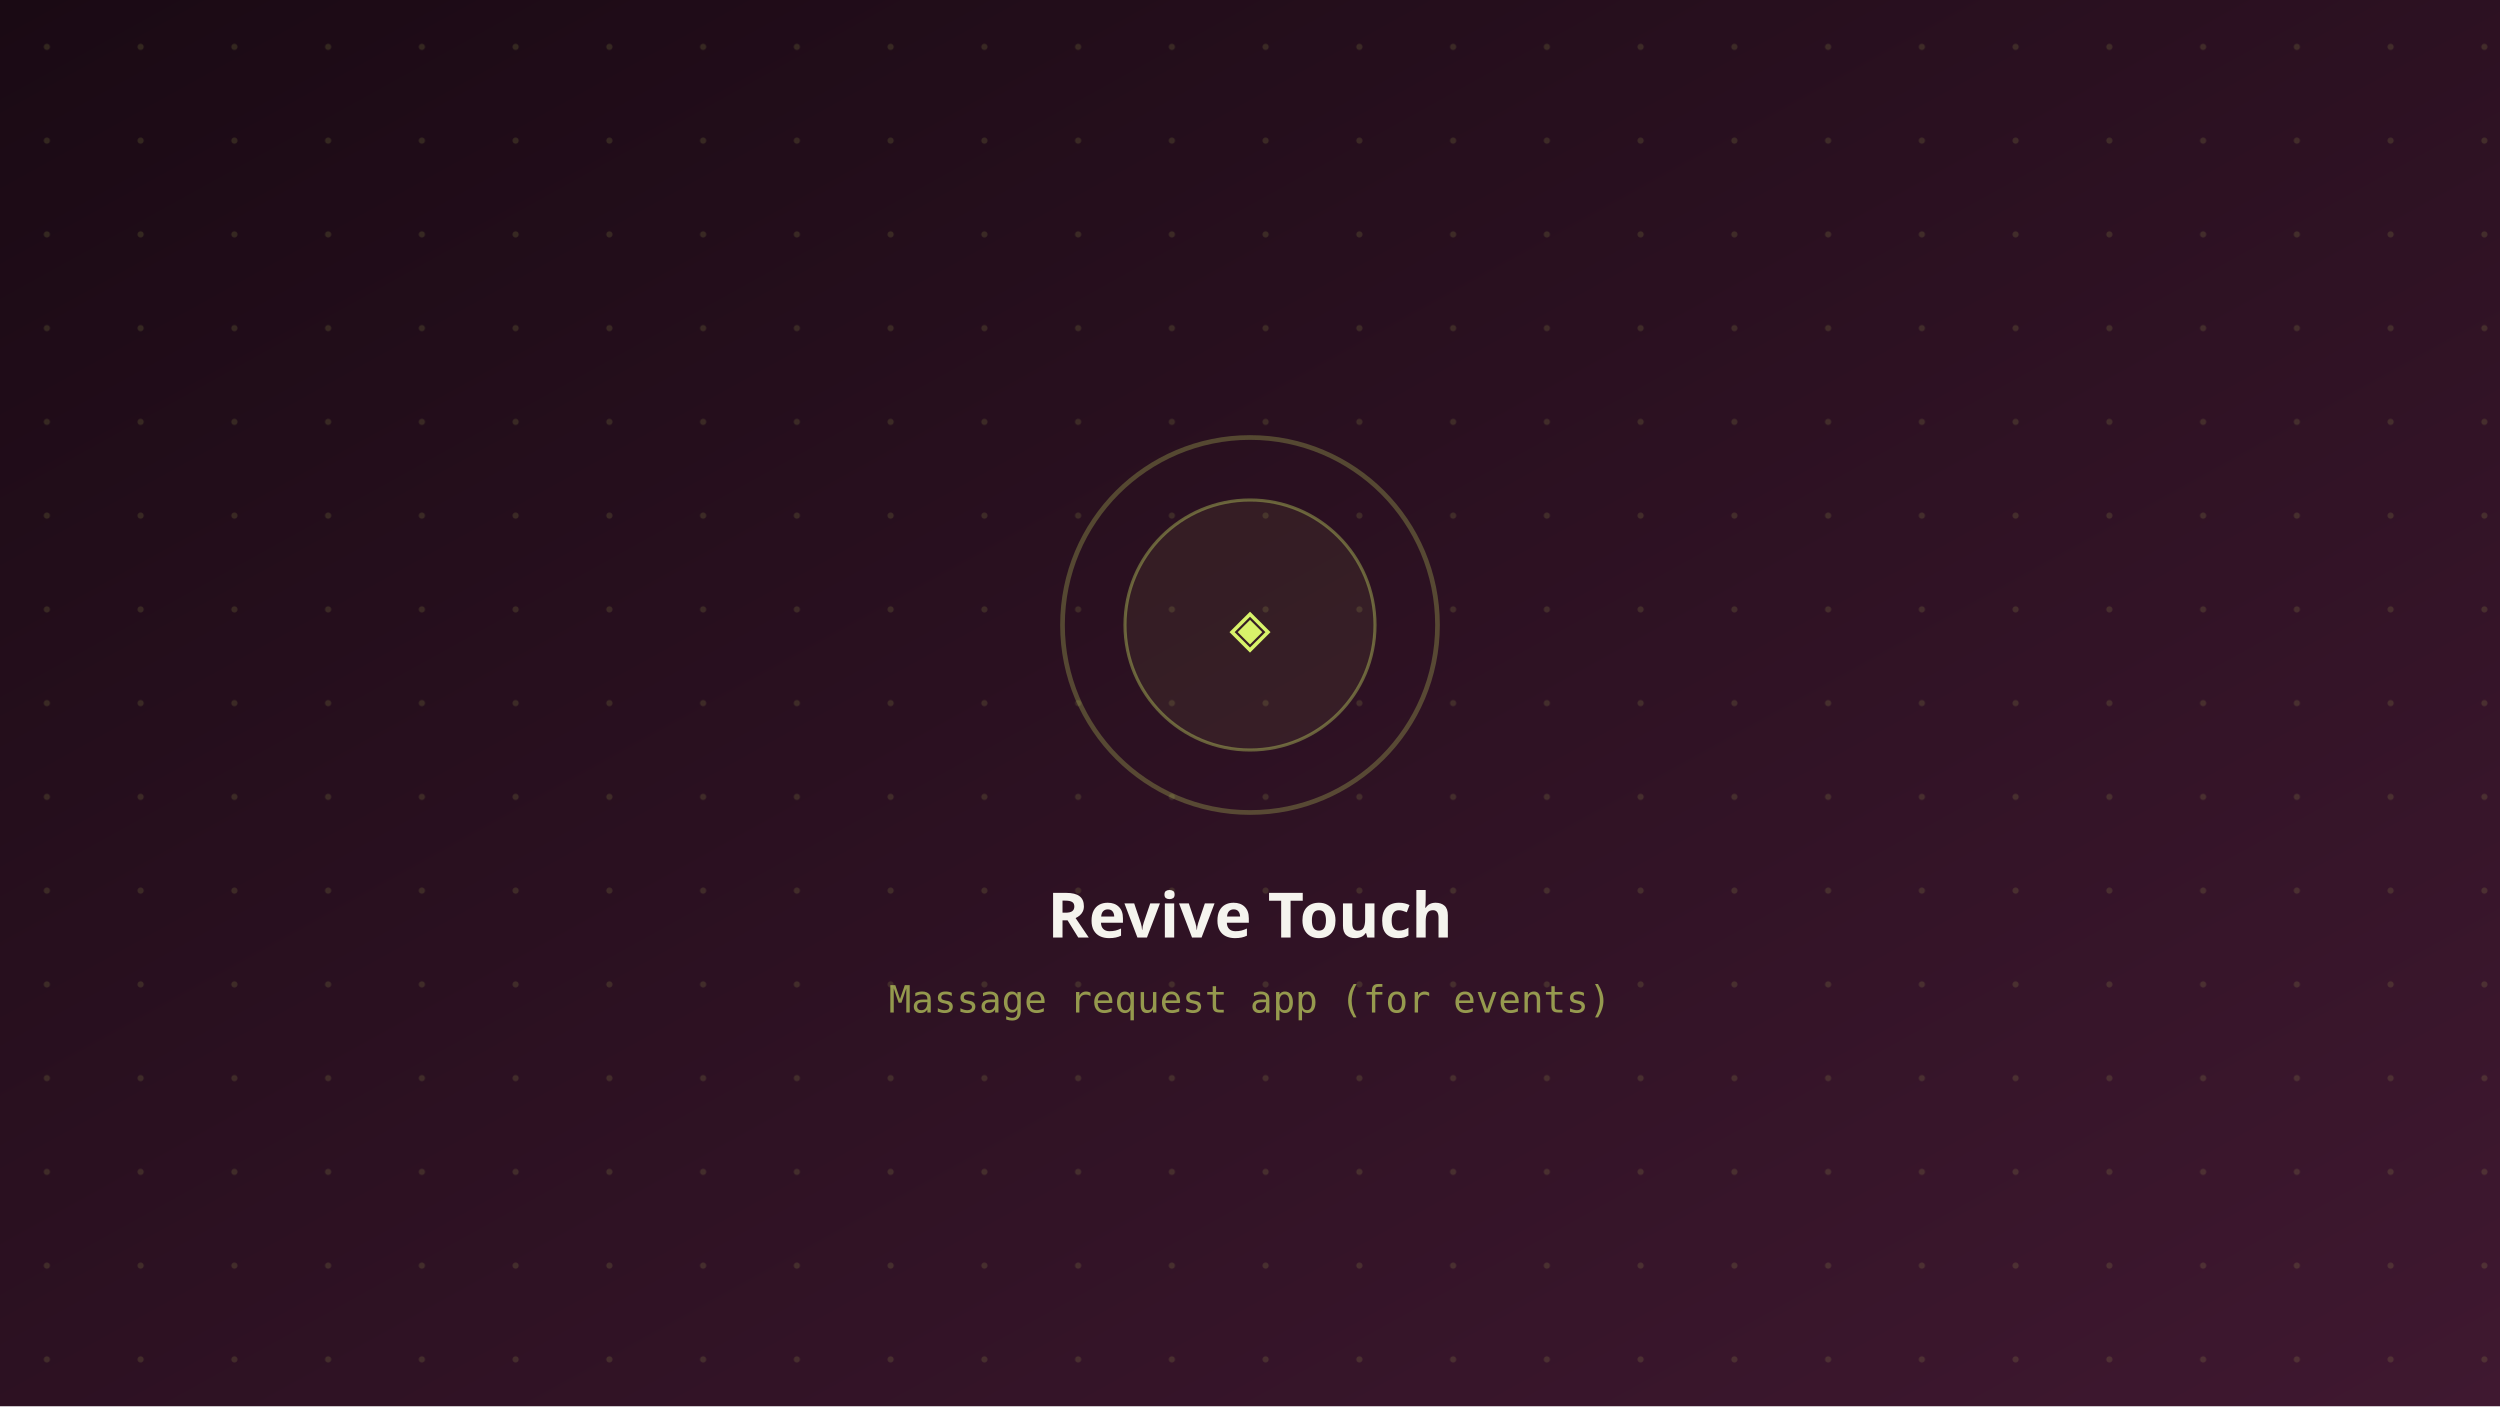
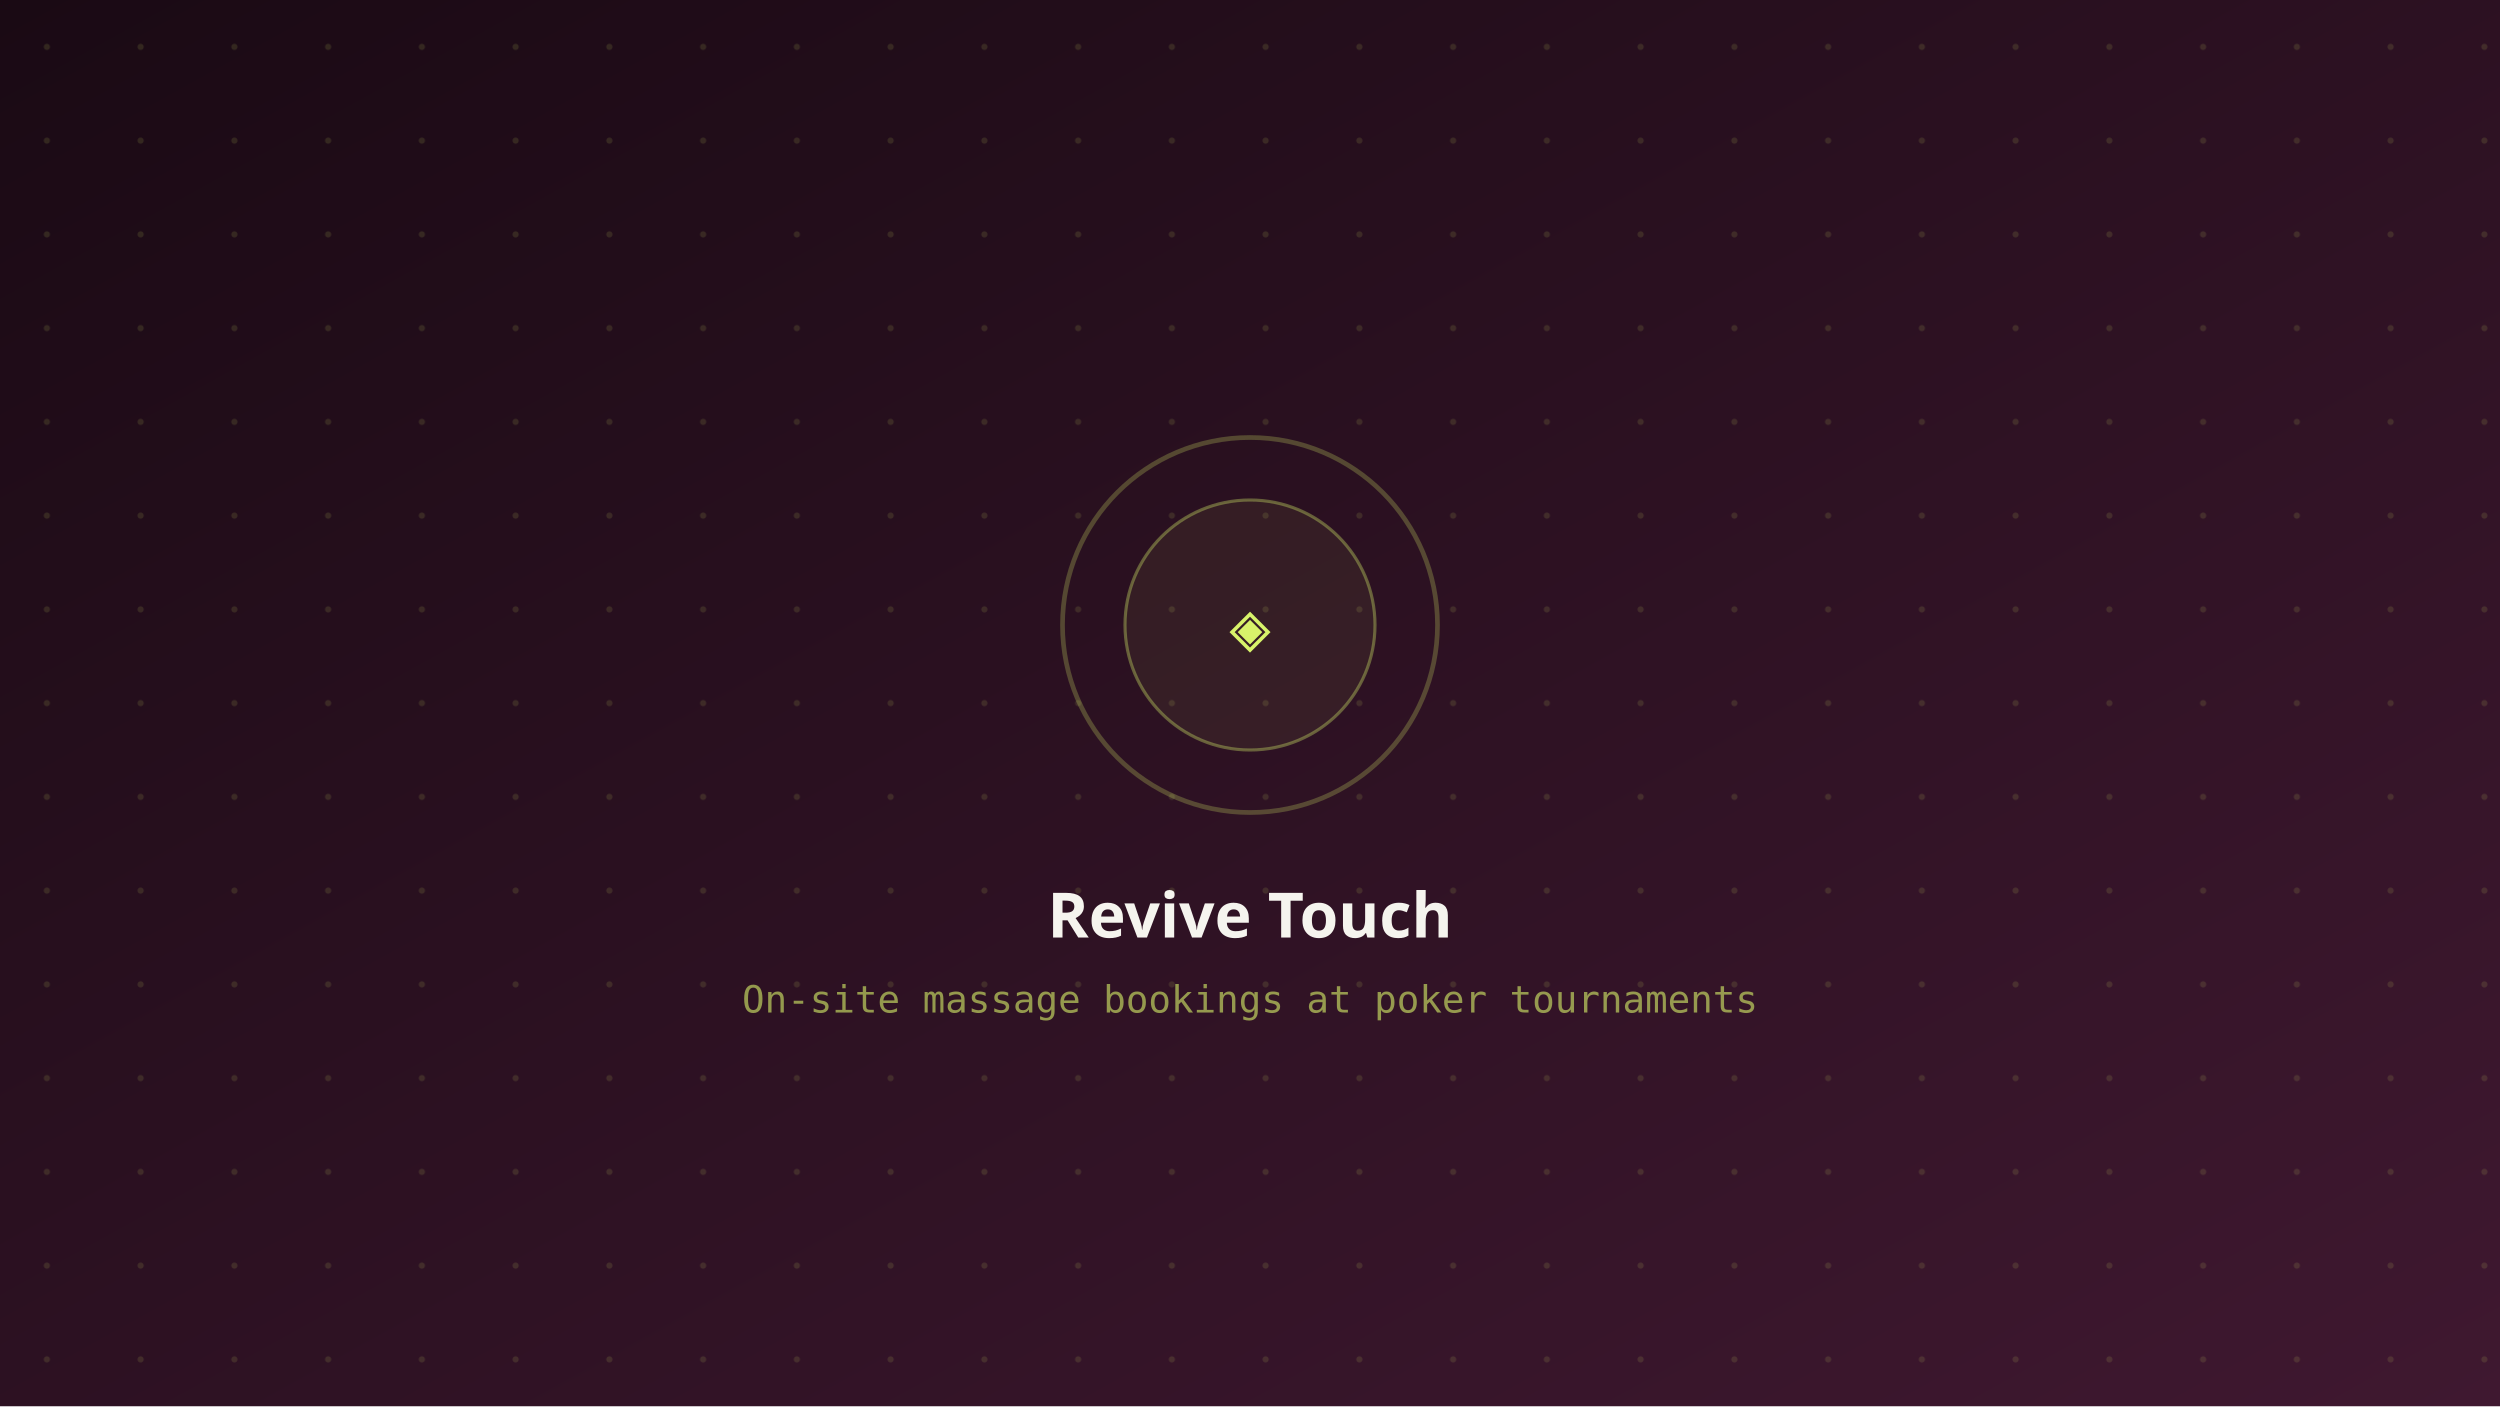
<svg xmlns="http://www.w3.org/2000/svg" width="800" height="450" viewBox="0 0 800 450">
  <defs>
    <linearGradient id="bg" x1="0%" y1="0%" x2="100%" y2="100%">
      <stop offset="0%" style="stop-color:#1a0a14" />
      <stop offset="100%" style="stop-color:#3f1830" />
    </linearGradient>
  </defs>
  <rect width="800" height="450" fill="url(#bg)" />
  <pattern id="dots" x="0" y="0" width="30" height="30" patternUnits="userSpaceOnUse">
    <circle cx="15" cy="15" r="1" fill="rgba(216,243,106,0.12)" />
  </pattern>
  <rect width="800" height="450" fill="url(#dots)" />
  <circle cx="400" cy="200" r="60" fill="none" stroke="rgba(216,243,106,0.25)" stroke-width="1.5" />
  <circle cx="400" cy="200" r="40" fill="rgba(216,243,106,0.06)" stroke="rgba(216,243,106,0.35)" stroke-width="1" />
  <text x="400" y="208" text-anchor="middle" font-family="monospace" font-size="22" fill="#D8F36A">◈</text>
  <text x="400" y="300" text-anchor="middle" font-family="'DM Sans', sans-serif" font-size="20" font-weight="700" fill="#F5F4EE">Revive Touch</text>
-   <text x="400" y="324" text-anchor="middle" font-family="monospace" font-size="12" fill="rgba(216,243,106,0.6)">Massage request app (for events)</text>
+   <text x="400" y="324" text-anchor="middle" font-family="monospace" font-size="12" fill="rgba(216,243,106,0.6)">On-site massage bookings at poker tournaments</text>
</svg>
